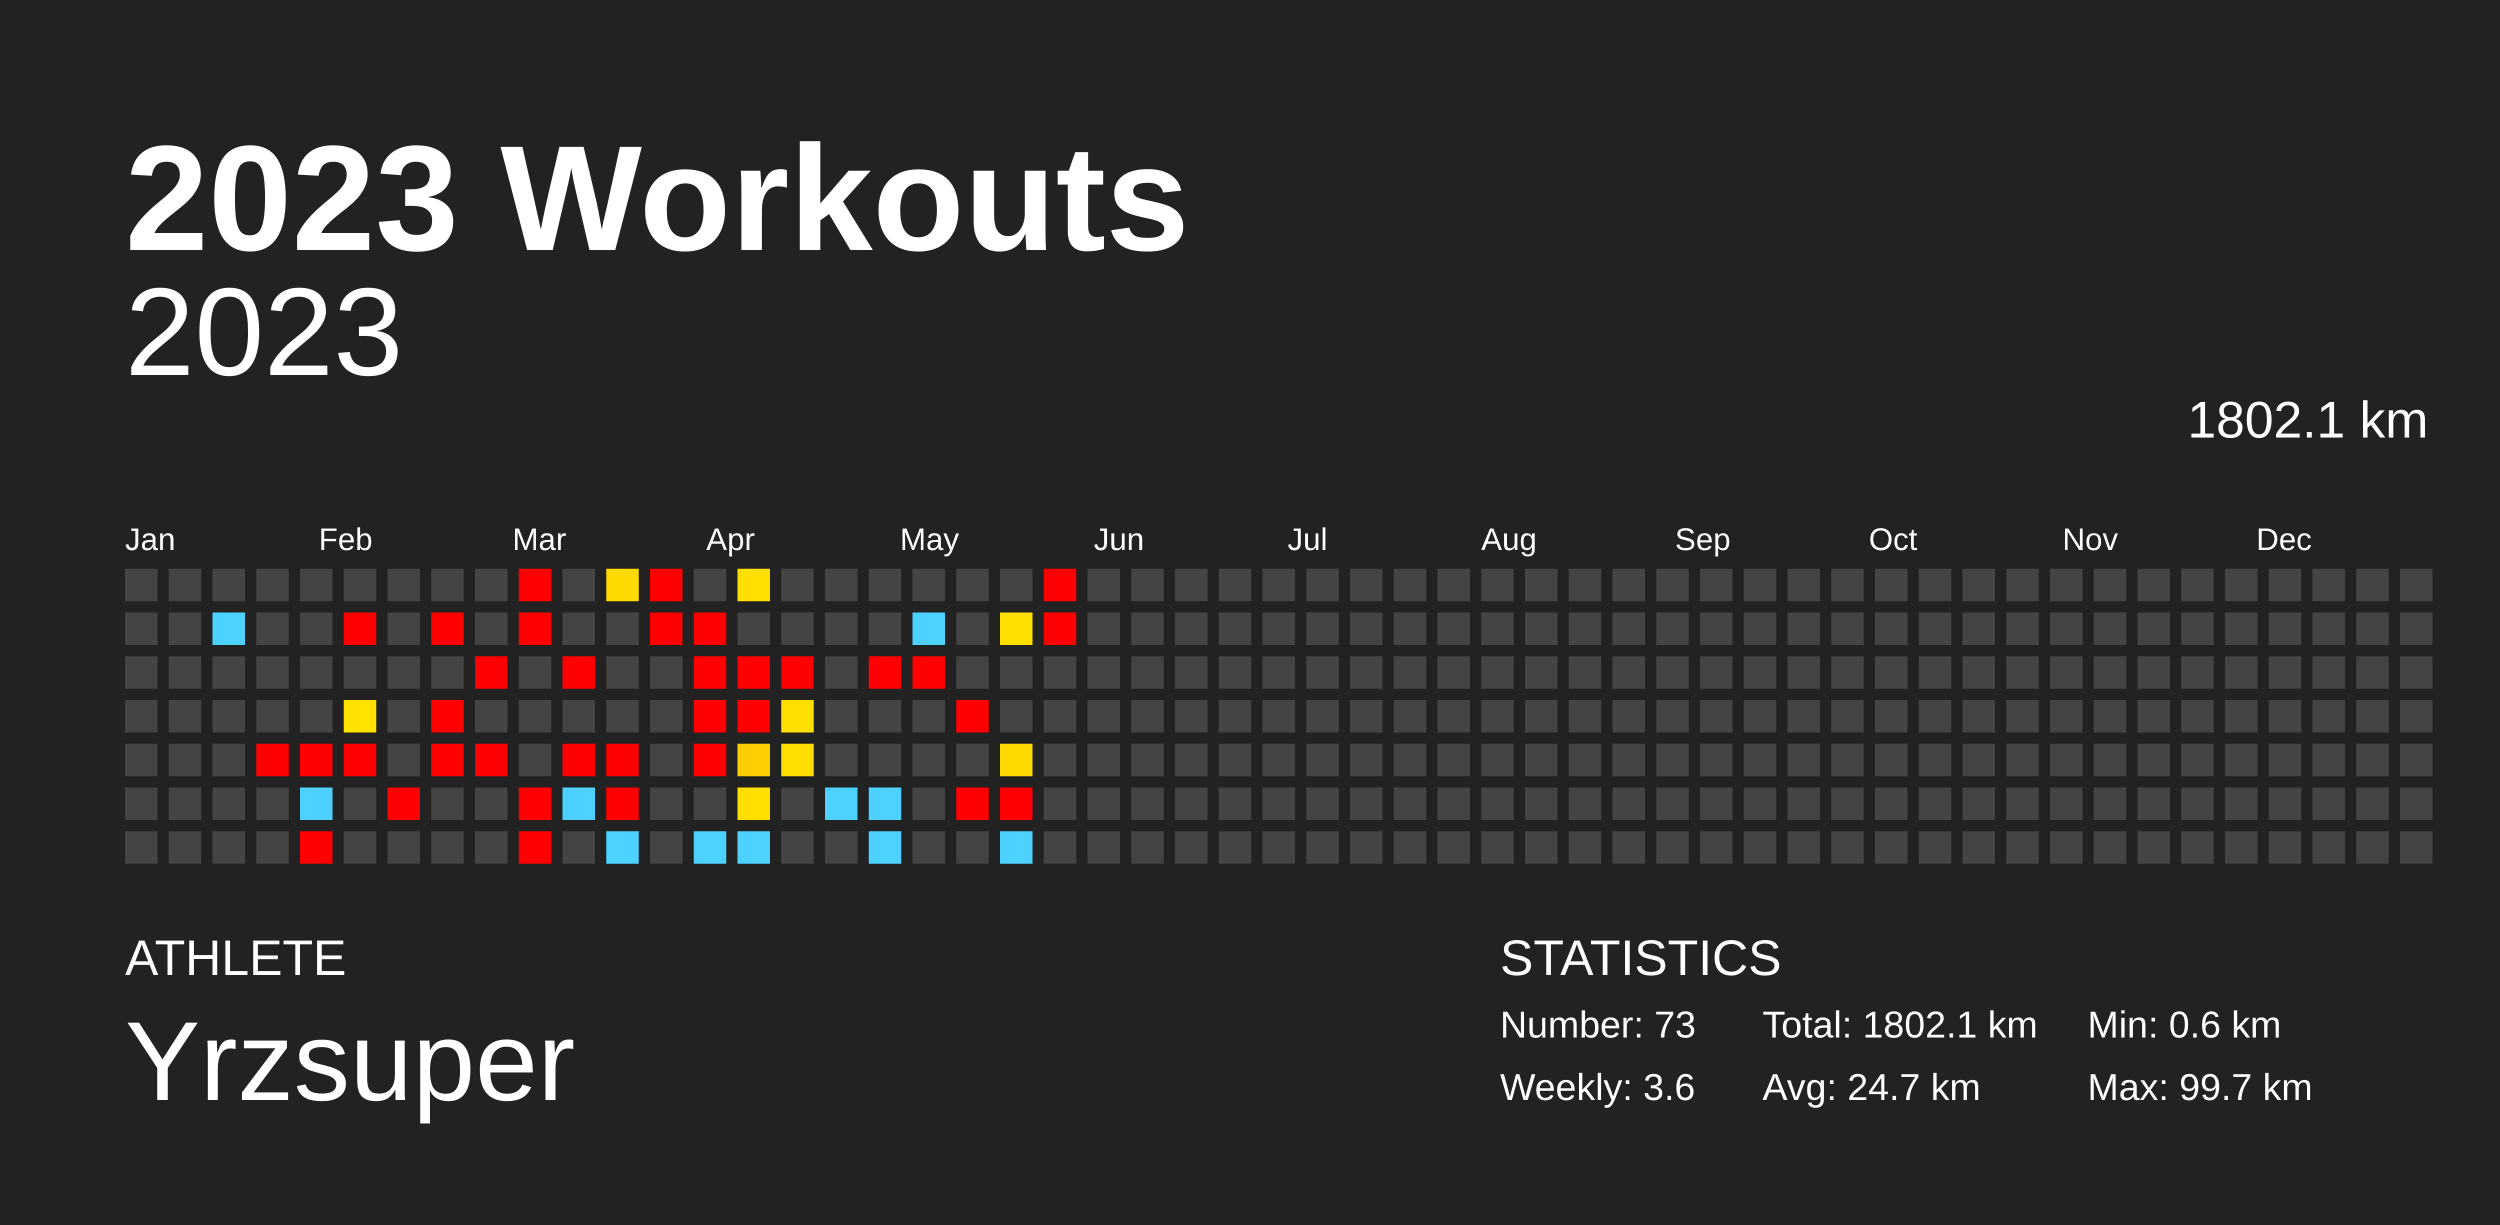
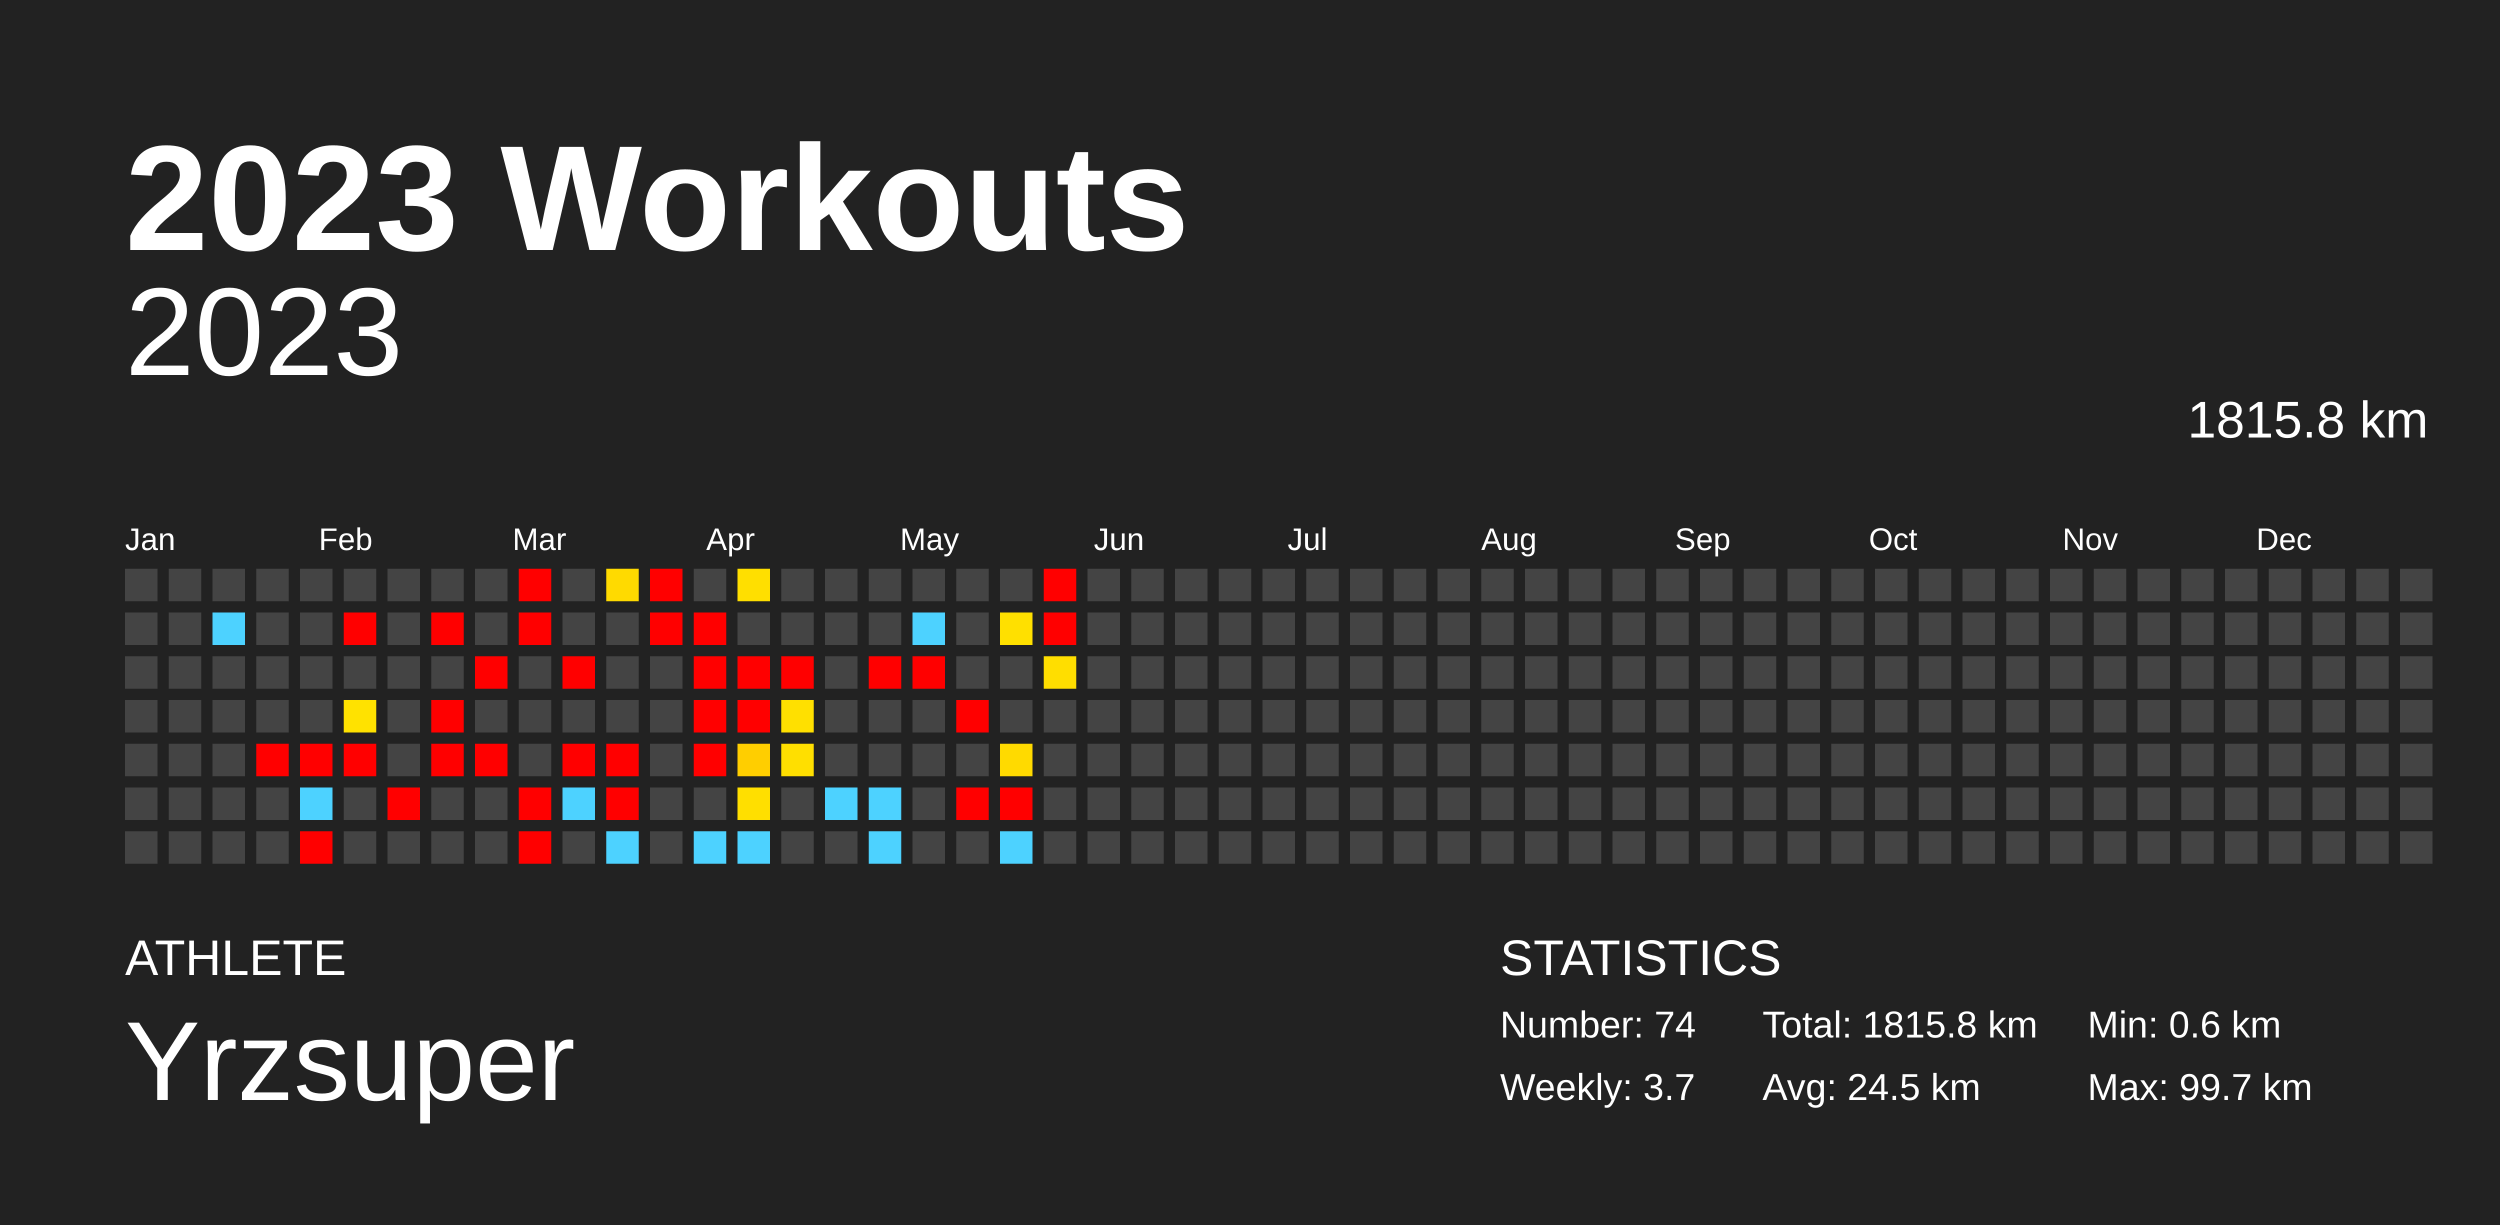
<svg xmlns="http://www.w3.org/2000/svg" baseProfile="full" height="98mm" version="1.1" viewBox="0,0,200,98" width="200mm">
  <defs />
  <rect fill="#222222" height="98" width="200" x="0" y="0" />
  <text fill="#FFFFFF" style="font-size:12px; font-family:Arial; font-weight:bold;" x="10" y="20">2023 Workouts</text>
  <text fill="#FFFFFF" style="font-size:4px; font-family:Arial" x="10" y="78">ATHLETE</text>
  <text fill="#FFFFFF" style="font-size:9px; font-family:Arial" x="10" y="88">Yrzsuper</text>
  <text fill="#FFFFFF" style="font-size:4px; font-family:Arial" x="120" y="78">STATISTICS</text>
-   <text fill="#FFFFFF" style="font-size:3px; font-family:Arial" x="120" y="83">Number: 73</text>
-   <text fill="#FFFFFF" style="font-size:3px; font-family:Arial" x="120" y="88">Weekly: 3.6</text>
-   <text fill="#FFFFFF" style="font-size:3px; font-family:Arial" x="141" y="83">Total: 1802.1 km</text>
-   <text fill="#FFFFFF" style="font-size:3px; font-family:Arial" x="141" y="88">Avg: 24.7 km</text>
+   <text fill="#FFFFFF" style="font-size:3px; font-family:Arial" x="120" y="83">Number: 74</text>
+   <text fill="#FFFFFF" style="font-size:3px; font-family:Arial" x="120" y="88">Weekly: 3.7</text>
+   <text fill="#FFFFFF" style="font-size:3px; font-family:Arial" x="141" y="83">Total: 1815.8 km</text>
+   <text fill="#FFFFFF" style="font-size:3px; font-family:Arial" x="141" y="88">Avg: 24.5 km</text>
  <text fill="#FFFFFF" style="font-size:3px; font-family:Arial" x="167" y="83">Min: 0.6 km</text>
  <text fill="#FFFFFF" style="font-size:3px; font-family:Arial" x="167" y="88">Max: 99.7 km</text>
  <text alignment-baseline="hanging" fill="#FFFFFF" style="font-size:10.0px; font-family:Arial;" x="10" y="30">2023</text>
-   <text alignment-baseline="hanging" fill="#FFFFFF" style="font-size:4.125px; font-family:Arial;" x="175" y="35">1802.1 km</text>
+   <text alignment-baseline="hanging" fill="#FFFFFF" style="font-size:4.125px; font-family:Arial;" x="175" y="35">1815.8 km</text>
  <text fill="#FFFFFF" style="font-size:2.5px; font-family:Arial" x="10.0" y="44">Jan</text>
  <text fill="#FFFFFF" style="font-size:2.5px; font-family:Arial" x="25.5" y="44">Feb</text>
  <text fill="#FFFFFF" style="font-size:2.5px; font-family:Arial" x="41.0" y="44">Mar</text>
  <text fill="#FFFFFF" style="font-size:2.5px; font-family:Arial" x="56.5" y="44">Apr</text>
  <text fill="#FFFFFF" style="font-size:2.5px; font-family:Arial" x="72.0" y="44">May</text>
  <text fill="#FFFFFF" style="font-size:2.5px; font-family:Arial" x="87.5" y="44">Jun</text>
  <text fill="#FFFFFF" style="font-size:2.5px; font-family:Arial" x="103.0" y="44">Jul</text>
  <text fill="#FFFFFF" style="font-size:2.5px; font-family:Arial" x="118.5" y="44">Aug</text>
  <text fill="#FFFFFF" style="font-size:2.5px; font-family:Arial" x="134.0" y="44">Sep</text>
  <text fill="#FFFFFF" style="font-size:2.5px; font-family:Arial" x="149.5" y="44">Oct</text>
  <text fill="#FFFFFF" style="font-size:2.5px; font-family:Arial" x="165.0" y="44">Nov</text>
  <text fill="#FFFFFF" style="font-size:2.5px; font-family:Arial" x="180.5" y="44">Dec</text>
  <rect fill="#444444" height="2.6" width="2.6" x="10.0" y="45.5" />
  <rect fill="#444444" height="2.6" width="2.6" x="10.0" y="49.0" />
  <rect fill="#444444" height="2.6" width="2.6" x="10.0" y="52.5" />
  <rect fill="#444444" height="2.6" width="2.6" x="10.0" y="56.0" />
  <rect fill="#444444" height="2.6" width="2.6" x="10.0" y="59.5" />
  <rect fill="#444444" height="2.6" width="2.6" x="10.0" y="63.0" />
  <rect fill="#444444" height="2.6" width="2.6" x="10.0" y="66.5" />
  <rect fill="#444444" height="2.6" width="2.6" x="13.5" y="45.5" />
  <rect fill="#444444" height="2.6" width="2.6" x="13.5" y="49.0" />
  <rect fill="#444444" height="2.6" width="2.6" x="13.5" y="52.5" />
  <rect fill="#444444" height="2.6" width="2.6" x="13.5" y="56.0" />
  <rect fill="#444444" height="2.6" width="2.6" x="13.5" y="59.5" />
  <rect fill="#444444" height="2.6" width="2.6" x="13.5" y="63.0" />
  <rect fill="#444444" height="2.6" width="2.6" x="13.5" y="66.5" />
  <rect fill="#444444" height="2.6" width="2.6" x="17.0" y="45.5" />
  <rect fill="#4dd2ff" height="2.6" width="2.6" x="17.0" y="49.0" />
  <rect fill="#444444" height="2.6" width="2.6" x="17.0" y="52.5" />
  <rect fill="#444444" height="2.6" width="2.6" x="17.0" y="56.0" />
  <rect fill="#444444" height="2.6" width="2.6" x="17.0" y="59.5" />
  <rect fill="#444444" height="2.6" width="2.6" x="17.0" y="63.0" />
  <rect fill="#444444" height="2.6" width="2.6" x="17.0" y="66.5" />
  <rect fill="#444444" height="2.6" width="2.6" x="20.5" y="45.5" />
  <rect fill="#444444" height="2.6" width="2.6" x="20.5" y="49.0" />
  <rect fill="#444444" height="2.6" width="2.6" x="20.5" y="52.5" />
  <rect fill="#444444" height="2.6" width="2.6" x="20.5" y="56.0" />
  <rect fill="red" height="2.6" width="2.6" x="20.5" y="59.5" />
  <rect fill="#444444" height="2.6" width="2.6" x="20.5" y="63.0" />
  <rect fill="#444444" height="2.6" width="2.6" x="20.5" y="66.5" />
  <rect fill="#444444" height="2.6" width="2.6" x="24.0" y="45.5" />
  <rect fill="#444444" height="2.6" width="2.6" x="24.0" y="49.0" />
  <rect fill="#444444" height="2.6" width="2.6" x="24.0" y="52.5" />
  <rect fill="#444444" height="2.6" width="2.6" x="24.0" y="56.0" />
  <rect fill="red" height="2.6" width="2.6" x="24.0" y="59.5" />
  <rect fill="#4dd2ff" height="2.6" width="2.6" x="24.0" y="63.0" />
  <rect fill="red" height="2.6" width="2.6" x="24.0" y="66.5" />
  <rect fill="#444444" height="2.6" width="2.6" x="27.5" y="45.5" />
  <rect fill="red" height="2.6" width="2.6" x="27.5" y="49.0" />
  <rect fill="#444444" height="2.6" width="2.6" x="27.5" y="52.5" />
  <rect fill="#ffe200" height="2.6" width="2.6" x="27.5" y="56.0" />
  <rect fill="red" height="2.6" width="2.6" x="27.5" y="59.5" />
  <rect fill="#444444" height="2.6" width="2.6" x="27.5" y="63.0" />
  <rect fill="#444444" height="2.6" width="2.6" x="27.5" y="66.5" />
  <rect fill="#444444" height="2.6" width="2.6" x="31.0" y="45.5" />
  <rect fill="#444444" height="2.6" width="2.6" x="31.0" y="49.0" />
  <rect fill="#444444" height="2.6" width="2.6" x="31.0" y="52.5" />
  <rect fill="#444444" height="2.6" width="2.6" x="31.0" y="56.0" />
  <rect fill="#444444" height="2.6" width="2.6" x="31.0" y="59.5" />
  <rect fill="red" height="2.6" width="2.6" x="31.0" y="63.0" />
  <rect fill="#444444" height="2.6" width="2.6" x="31.0" y="66.5" />
  <rect fill="#444444" height="2.6" width="2.6" x="34.5" y="45.5" />
  <rect fill="red" height="2.6" width="2.6" x="34.5" y="49.0" />
  <rect fill="#444444" height="2.6" width="2.6" x="34.5" y="52.5" />
  <rect fill="red" height="2.6" width="2.6" x="34.5" y="56.0" />
  <rect fill="red" height="2.6" width="2.6" x="34.5" y="59.5" />
  <rect fill="#444444" height="2.6" width="2.6" x="34.5" y="63.0" />
  <rect fill="#444444" height="2.6" width="2.6" x="34.5" y="66.5" />
  <rect fill="#444444" height="2.6" width="2.6" x="38.0" y="45.5" />
  <rect fill="#444444" height="2.6" width="2.6" x="38.0" y="49.0" />
  <rect fill="red" height="2.6" width="2.6" x="38.0" y="52.5" />
  <rect fill="#444444" height="2.6" width="2.6" x="38.0" y="56.0" />
  <rect fill="red" height="2.6" width="2.6" x="38.0" y="59.5" />
  <rect fill="#444444" height="2.6" width="2.6" x="38.0" y="63.0" />
  <rect fill="#444444" height="2.6" width="2.6" x="38.0" y="66.5" />
  <rect fill="red" height="2.6" width="2.6" x="41.5" y="45.5" />
  <rect fill="red" height="2.6" width="2.6" x="41.5" y="49.0" />
  <rect fill="#444444" height="2.6" width="2.6" x="41.5" y="52.5" />
  <rect fill="#444444" height="2.6" width="2.6" x="41.5" y="56.0" />
  <rect fill="#444444" height="2.6" width="2.6" x="41.5" y="59.5" />
  <rect fill="red" height="2.6" width="2.6" x="41.5" y="63.0" />
  <rect fill="red" height="2.6" width="2.6" x="41.5" y="66.5" />
  <rect fill="#444444" height="2.6" width="2.6" x="45.0" y="45.5" />
  <rect fill="#444444" height="2.6" width="2.6" x="45.0" y="49.0" />
  <rect fill="red" height="2.6" width="2.6" x="45.0" y="52.5" />
  <rect fill="#444444" height="2.6" width="2.6" x="45.0" y="56.0" />
  <rect fill="red" height="2.6" width="2.6" x="45.0" y="59.5" />
  <rect fill="#4dd2ff" height="2.6" width="2.6" x="45.0" y="63.0" />
  <rect fill="#444444" height="2.6" width="2.6" x="45.0" y="66.5" />
  <rect fill="#ffda00" height="2.6" width="2.6" x="48.5" y="45.5" />
  <rect fill="#444444" height="2.6" width="2.6" x="48.5" y="49.0" />
  <rect fill="#444444" height="2.6" width="2.6" x="48.5" y="52.5" />
  <rect fill="#444444" height="2.6" width="2.6" x="48.5" y="56.0" />
  <rect fill="red" height="2.6" width="2.6" x="48.5" y="59.5" />
  <rect fill="red" height="2.6" width="2.6" x="48.5" y="63.0" />
  <rect fill="#4dd2ff" height="2.6" width="2.6" x="48.5" y="66.5" />
  <rect fill="red" height="2.6" width="2.6" x="52.0" y="45.5" />
  <rect fill="red" height="2.6" width="2.6" x="52.0" y="49.0" />
  <rect fill="#444444" height="2.6" width="2.6" x="52.0" y="52.5" />
  <rect fill="#444444" height="2.6" width="2.6" x="52.0" y="56.0" />
  <rect fill="#444444" height="2.6" width="2.6" x="52.0" y="59.5" />
  <rect fill="#444444" height="2.6" width="2.6" x="52.0" y="63.0" />
  <rect fill="#444444" height="2.6" width="2.6" x="52.0" y="66.5" />
  <rect fill="#444444" height="2.6" width="2.6" x="55.5" y="45.5" />
  <rect fill="red" height="2.6" width="2.6" x="55.5" y="49.0" />
  <rect fill="red" height="2.6" width="2.6" x="55.5" y="52.5" />
  <rect fill="red" height="2.6" width="2.6" x="55.5" y="56.0" />
  <rect fill="red" height="2.6" width="2.6" x="55.5" y="59.5" />
  <rect fill="#444444" height="2.6" width="2.6" x="55.5" y="63.0" />
  <rect fill="#4dd2ff" height="2.6" width="2.6" x="55.5" y="66.5" />
  <rect fill="#ffdf00" height="2.6" width="2.6" x="59.0" y="45.5" />
  <rect fill="#444444" height="2.6" width="2.6" x="59.0" y="49.0" />
  <rect fill="red" height="2.6" width="2.6" x="59.0" y="52.5" />
  <rect fill="red" height="2.6" width="2.6" x="59.0" y="56.0" />
  <rect fill="#ffce00" height="2.6" width="2.6" x="59.0" y="59.5" />
  <rect fill="#ffdf00" height="2.6" width="2.6" x="59.0" y="63.0" />
  <rect fill="#4dd2ff" height="2.6" width="2.6" x="59.0" y="66.5" />
  <rect fill="#444444" height="2.6" width="2.6" x="62.5" y="45.5" />
  <rect fill="#444444" height="2.6" width="2.6" x="62.5" y="49.0" />
  <rect fill="red" height="2.6" width="2.6" x="62.5" y="52.5" />
  <rect fill="#ffe000" height="2.6" width="2.6" x="62.5" y="56.0" />
  <rect fill="#ffdf00" height="2.6" width="2.6" x="62.5" y="59.5" />
  <rect fill="#444444" height="2.6" width="2.6" x="62.5" y="63.0" />
  <rect fill="#444444" height="2.6" width="2.6" x="62.5" y="66.5" />
  <rect fill="#444444" height="2.6" width="2.6" x="66.0" y="45.5" />
  <rect fill="#444444" height="2.6" width="2.6" x="66.0" y="49.0" />
  <rect fill="#444444" height="2.6" width="2.6" x="66.0" y="52.5" />
  <rect fill="#444444" height="2.6" width="2.6" x="66.0" y="56.0" />
  <rect fill="#444444" height="2.6" width="2.6" x="66.0" y="59.5" />
  <rect fill="#4dd2ff" height="2.6" width="2.6" x="66.0" y="63.0" />
  <rect fill="#444444" height="2.6" width="2.6" x="66.0" y="66.5" />
  <rect fill="#444444" height="2.6" width="2.6" x="69.5" y="45.5" />
  <rect fill="#444444" height="2.6" width="2.6" x="69.5" y="49.0" />
  <rect fill="red" height="2.6" width="2.6" x="69.5" y="52.5" />
  <rect fill="#444444" height="2.6" width="2.6" x="69.5" y="56.0" />
  <rect fill="#444444" height="2.6" width="2.6" x="69.5" y="59.5" />
  <rect fill="#4dd2ff" height="2.6" width="2.6" x="69.5" y="63.0" />
  <rect fill="#4dd2ff" height="2.6" width="2.6" x="69.5" y="66.5" />
  <rect fill="#444444" height="2.6" width="2.6" x="73.0" y="45.5" />
  <rect fill="#4dd2ff" height="2.6" width="2.6" x="73.0" y="49.0" />
  <rect fill="red" height="2.6" width="2.6" x="73.0" y="52.5" />
  <rect fill="#444444" height="2.6" width="2.6" x="73.0" y="56.0" />
  <rect fill="#444444" height="2.6" width="2.6" x="73.0" y="59.5" />
  <rect fill="#444444" height="2.6" width="2.6" x="73.0" y="63.0" />
  <rect fill="#444444" height="2.6" width="2.6" x="73.0" y="66.5" />
  <rect fill="#444444" height="2.6" width="2.6" x="76.5" y="45.5" />
  <rect fill="#444444" height="2.6" width="2.6" x="76.5" y="49.0" />
  <rect fill="#444444" height="2.6" width="2.6" x="76.5" y="52.5" />
  <rect fill="red" height="2.6" width="2.6" x="76.5" y="56.0" />
  <rect fill="#444444" height="2.6" width="2.6" x="76.5" y="59.5" />
  <rect fill="red" height="2.6" width="2.6" x="76.5" y="63.0" />
  <rect fill="#444444" height="2.6" width="2.6" x="76.5" y="66.5" />
  <rect fill="#444444" height="2.6" width="2.6" x="80.0" y="45.5" />
  <rect fill="#ffe000" height="2.6" width="2.6" x="80.0" y="49.0" />
  <rect fill="#444444" height="2.6" width="2.6" x="80.0" y="52.5" />
  <rect fill="#444444" height="2.6" width="2.6" x="80.0" y="56.0" />
  <rect fill="#ffda00" height="2.6" width="2.6" x="80.0" y="59.5" />
  <rect fill="red" height="2.6" width="2.6" x="80.0" y="63.0" />
  <rect fill="#4dd2ff" height="2.6" width="2.6" x="80.0" y="66.5" />
  <rect fill="red" height="2.6" width="2.6" x="83.5" y="45.5" />
  <rect fill="red" height="2.6" width="2.6" x="83.5" y="49.0" />
-   <rect fill="#444444" height="2.6" width="2.6" x="83.5" y="52.5" />
+   <rect fill="#ffde00" height="2.6" width="2.6" x="83.5" y="52.5" />
  <rect fill="#444444" height="2.6" width="2.6" x="83.5" y="56.0" />
  <rect fill="#444444" height="2.6" width="2.6" x="83.5" y="59.5" />
  <rect fill="#444444" height="2.6" width="2.6" x="83.5" y="63.0" />
  <rect fill="#444444" height="2.6" width="2.6" x="83.5" y="66.5" />
  <rect fill="#444444" height="2.6" width="2.6" x="87.0" y="45.5" />
  <rect fill="#444444" height="2.6" width="2.6" x="87.0" y="49.0" />
  <rect fill="#444444" height="2.6" width="2.6" x="87.0" y="52.5" />
  <rect fill="#444444" height="2.6" width="2.6" x="87.0" y="56.0" />
  <rect fill="#444444" height="2.6" width="2.6" x="87.0" y="59.5" />
  <rect fill="#444444" height="2.6" width="2.6" x="87.0" y="63.0" />
  <rect fill="#444444" height="2.6" width="2.6" x="87.0" y="66.5" />
  <rect fill="#444444" height="2.6" width="2.6" x="90.5" y="45.5" />
  <rect fill="#444444" height="2.6" width="2.6" x="90.5" y="49.0" />
  <rect fill="#444444" height="2.6" width="2.6" x="90.5" y="52.5" />
  <rect fill="#444444" height="2.6" width="2.6" x="90.5" y="56.0" />
  <rect fill="#444444" height="2.6" width="2.6" x="90.5" y="59.5" />
  <rect fill="#444444" height="2.6" width="2.6" x="90.5" y="63.0" />
  <rect fill="#444444" height="2.6" width="2.6" x="90.5" y="66.5" />
  <rect fill="#444444" height="2.6" width="2.6" x="94.0" y="45.5" />
  <rect fill="#444444" height="2.6" width="2.6" x="94.0" y="49.0" />
  <rect fill="#444444" height="2.6" width="2.6" x="94.0" y="52.5" />
  <rect fill="#444444" height="2.6" width="2.6" x="94.0" y="56.0" />
  <rect fill="#444444" height="2.6" width="2.6" x="94.0" y="59.5" />
  <rect fill="#444444" height="2.6" width="2.6" x="94.0" y="63.0" />
  <rect fill="#444444" height="2.6" width="2.6" x="94.0" y="66.5" />
  <rect fill="#444444" height="2.6" width="2.6" x="97.5" y="45.5" />
  <rect fill="#444444" height="2.6" width="2.6" x="97.5" y="49.0" />
  <rect fill="#444444" height="2.6" width="2.6" x="97.5" y="52.5" />
  <rect fill="#444444" height="2.6" width="2.6" x="97.5" y="56.0" />
  <rect fill="#444444" height="2.6" width="2.6" x="97.5" y="59.5" />
  <rect fill="#444444" height="2.6" width="2.6" x="97.5" y="63.0" />
  <rect fill="#444444" height="2.6" width="2.6" x="97.5" y="66.5" />
  <rect fill="#444444" height="2.6" width="2.6" x="101.0" y="45.5" />
  <rect fill="#444444" height="2.6" width="2.6" x="101.0" y="49.0" />
  <rect fill="#444444" height="2.6" width="2.6" x="101.0" y="52.5" />
  <rect fill="#444444" height="2.6" width="2.6" x="101.0" y="56.0" />
  <rect fill="#444444" height="2.6" width="2.6" x="101.0" y="59.5" />
  <rect fill="#444444" height="2.6" width="2.6" x="101.0" y="63.0" />
  <rect fill="#444444" height="2.6" width="2.6" x="101.0" y="66.5" />
  <rect fill="#444444" height="2.6" width="2.6" x="104.5" y="45.5" />
  <rect fill="#444444" height="2.6" width="2.6" x="104.5" y="49.0" />
  <rect fill="#444444" height="2.6" width="2.6" x="104.5" y="52.5" />
  <rect fill="#444444" height="2.6" width="2.6" x="104.5" y="56.0" />
  <rect fill="#444444" height="2.6" width="2.6" x="104.5" y="59.5" />
  <rect fill="#444444" height="2.6" width="2.6" x="104.5" y="63.0" />
  <rect fill="#444444" height="2.6" width="2.6" x="104.5" y="66.5" />
  <rect fill="#444444" height="2.6" width="2.6" x="108.0" y="45.5" />
  <rect fill="#444444" height="2.6" width="2.6" x="108.0" y="49.0" />
  <rect fill="#444444" height="2.6" width="2.6" x="108.0" y="52.5" />
  <rect fill="#444444" height="2.6" width="2.6" x="108.0" y="56.0" />
  <rect fill="#444444" height="2.6" width="2.6" x="108.0" y="59.5" />
  <rect fill="#444444" height="2.6" width="2.6" x="108.0" y="63.0" />
  <rect fill="#444444" height="2.6" width="2.6" x="108.0" y="66.5" />
  <rect fill="#444444" height="2.6" width="2.6" x="111.5" y="45.5" />
  <rect fill="#444444" height="2.6" width="2.6" x="111.5" y="49.0" />
  <rect fill="#444444" height="2.6" width="2.6" x="111.5" y="52.5" />
  <rect fill="#444444" height="2.6" width="2.6" x="111.5" y="56.0" />
  <rect fill="#444444" height="2.6" width="2.6" x="111.5" y="59.5" />
  <rect fill="#444444" height="2.6" width="2.6" x="111.5" y="63.0" />
  <rect fill="#444444" height="2.6" width="2.6" x="111.5" y="66.5" />
  <rect fill="#444444" height="2.6" width="2.6" x="115.0" y="45.5" />
  <rect fill="#444444" height="2.6" width="2.6" x="115.0" y="49.0" />
  <rect fill="#444444" height="2.6" width="2.6" x="115.0" y="52.5" />
  <rect fill="#444444" height="2.6" width="2.6" x="115.0" y="56.0" />
  <rect fill="#444444" height="2.6" width="2.6" x="115.0" y="59.5" />
  <rect fill="#444444" height="2.6" width="2.6" x="115.0" y="63.0" />
  <rect fill="#444444" height="2.6" width="2.6" x="115.0" y="66.5" />
  <rect fill="#444444" height="2.6" width="2.6" x="118.5" y="45.5" />
  <rect fill="#444444" height="2.6" width="2.6" x="118.5" y="49.0" />
  <rect fill="#444444" height="2.6" width="2.6" x="118.5" y="52.5" />
  <rect fill="#444444" height="2.6" width="2.6" x="118.5" y="56.0" />
  <rect fill="#444444" height="2.6" width="2.6" x="118.5" y="59.5" />
  <rect fill="#444444" height="2.6" width="2.6" x="118.5" y="63.0" />
  <rect fill="#444444" height="2.6" width="2.6" x="118.5" y="66.5" />
  <rect fill="#444444" height="2.6" width="2.6" x="122.0" y="45.5" />
  <rect fill="#444444" height="2.6" width="2.6" x="122.0" y="49.0" />
  <rect fill="#444444" height="2.6" width="2.6" x="122.0" y="52.5" />
  <rect fill="#444444" height="2.6" width="2.6" x="122.0" y="56.0" />
  <rect fill="#444444" height="2.6" width="2.6" x="122.0" y="59.5" />
  <rect fill="#444444" height="2.6" width="2.6" x="122.0" y="63.0" />
  <rect fill="#444444" height="2.6" width="2.6" x="122.0" y="66.5" />
  <rect fill="#444444" height="2.6" width="2.6" x="125.5" y="45.5" />
  <rect fill="#444444" height="2.6" width="2.6" x="125.5" y="49.0" />
  <rect fill="#444444" height="2.6" width="2.6" x="125.5" y="52.5" />
  <rect fill="#444444" height="2.6" width="2.6" x="125.5" y="56.0" />
  <rect fill="#444444" height="2.6" width="2.6" x="125.5" y="59.5" />
  <rect fill="#444444" height="2.6" width="2.6" x="125.5" y="63.0" />
  <rect fill="#444444" height="2.6" width="2.6" x="125.5" y="66.5" />
  <rect fill="#444444" height="2.6" width="2.6" x="129.0" y="45.5" />
  <rect fill="#444444" height="2.6" width="2.6" x="129.0" y="49.0" />
  <rect fill="#444444" height="2.6" width="2.6" x="129.0" y="52.5" />
  <rect fill="#444444" height="2.6" width="2.6" x="129.0" y="56.0" />
  <rect fill="#444444" height="2.6" width="2.6" x="129.0" y="59.5" />
  <rect fill="#444444" height="2.6" width="2.6" x="129.0" y="63.0" />
  <rect fill="#444444" height="2.6" width="2.6" x="129.0" y="66.5" />
  <rect fill="#444444" height="2.6" width="2.6" x="132.5" y="45.5" />
  <rect fill="#444444" height="2.6" width="2.6" x="132.5" y="49.0" />
  <rect fill="#444444" height="2.6" width="2.6" x="132.5" y="52.5" />
  <rect fill="#444444" height="2.6" width="2.6" x="132.5" y="56.0" />
  <rect fill="#444444" height="2.6" width="2.6" x="132.5" y="59.5" />
  <rect fill="#444444" height="2.6" width="2.6" x="132.5" y="63.0" />
  <rect fill="#444444" height="2.6" width="2.6" x="132.5" y="66.5" />
  <rect fill="#444444" height="2.6" width="2.6" x="136.0" y="45.5" />
  <rect fill="#444444" height="2.6" width="2.6" x="136.0" y="49.0" />
  <rect fill="#444444" height="2.6" width="2.6" x="136.0" y="52.5" />
  <rect fill="#444444" height="2.6" width="2.6" x="136.0" y="56.0" />
  <rect fill="#444444" height="2.6" width="2.6" x="136.0" y="59.5" />
  <rect fill="#444444" height="2.6" width="2.6" x="136.0" y="63.0" />
  <rect fill="#444444" height="2.6" width="2.6" x="136.0" y="66.5" />
  <rect fill="#444444" height="2.6" width="2.6" x="139.5" y="45.5" />
  <rect fill="#444444" height="2.6" width="2.6" x="139.5" y="49.0" />
  <rect fill="#444444" height="2.6" width="2.6" x="139.5" y="52.5" />
  <rect fill="#444444" height="2.6" width="2.6" x="139.5" y="56.0" />
  <rect fill="#444444" height="2.6" width="2.6" x="139.5" y="59.5" />
  <rect fill="#444444" height="2.6" width="2.6" x="139.5" y="63.0" />
  <rect fill="#444444" height="2.6" width="2.6" x="139.5" y="66.5" />
  <rect fill="#444444" height="2.6" width="2.6" x="143.0" y="45.5" />
  <rect fill="#444444" height="2.6" width="2.6" x="143.0" y="49.0" />
  <rect fill="#444444" height="2.6" width="2.6" x="143.0" y="52.5" />
  <rect fill="#444444" height="2.6" width="2.6" x="143.0" y="56.0" />
  <rect fill="#444444" height="2.6" width="2.6" x="143.0" y="59.5" />
  <rect fill="#444444" height="2.6" width="2.6" x="143.0" y="63.0" />
  <rect fill="#444444" height="2.6" width="2.6" x="143.0" y="66.5" />
  <rect fill="#444444" height="2.6" width="2.6" x="146.5" y="45.5" />
  <rect fill="#444444" height="2.6" width="2.6" x="146.5" y="49.0" />
  <rect fill="#444444" height="2.6" width="2.6" x="146.5" y="52.5" />
  <rect fill="#444444" height="2.6" width="2.6" x="146.5" y="56.0" />
  <rect fill="#444444" height="2.6" width="2.6" x="146.5" y="59.5" />
  <rect fill="#444444" height="2.6" width="2.6" x="146.5" y="63.0" />
  <rect fill="#444444" height="2.6" width="2.6" x="146.5" y="66.5" />
  <rect fill="#444444" height="2.6" width="2.6" x="150.0" y="45.5" />
  <rect fill="#444444" height="2.6" width="2.6" x="150.0" y="49.0" />
  <rect fill="#444444" height="2.6" width="2.6" x="150.0" y="52.5" />
  <rect fill="#444444" height="2.6" width="2.6" x="150.0" y="56.0" />
  <rect fill="#444444" height="2.6" width="2.6" x="150.0" y="59.5" />
  <rect fill="#444444" height="2.6" width="2.6" x="150.0" y="63.0" />
  <rect fill="#444444" height="2.6" width="2.6" x="150.0" y="66.5" />
  <rect fill="#444444" height="2.6" width="2.6" x="153.5" y="45.5" />
  <rect fill="#444444" height="2.6" width="2.6" x="153.5" y="49.0" />
  <rect fill="#444444" height="2.6" width="2.6" x="153.5" y="52.5" />
  <rect fill="#444444" height="2.6" width="2.6" x="153.5" y="56.0" />
  <rect fill="#444444" height="2.6" width="2.6" x="153.5" y="59.5" />
  <rect fill="#444444" height="2.6" width="2.6" x="153.5" y="63.0" />
  <rect fill="#444444" height="2.6" width="2.6" x="153.5" y="66.5" />
  <rect fill="#444444" height="2.6" width="2.6" x="157.0" y="45.5" />
  <rect fill="#444444" height="2.6" width="2.6" x="157.0" y="49.0" />
  <rect fill="#444444" height="2.6" width="2.6" x="157.0" y="52.5" />
  <rect fill="#444444" height="2.6" width="2.6" x="157.0" y="56.0" />
  <rect fill="#444444" height="2.6" width="2.6" x="157.0" y="59.5" />
  <rect fill="#444444" height="2.6" width="2.6" x="157.0" y="63.0" />
  <rect fill="#444444" height="2.6" width="2.6" x="157.0" y="66.5" />
  <rect fill="#444444" height="2.6" width="2.6" x="160.5" y="45.5" />
  <rect fill="#444444" height="2.6" width="2.6" x="160.5" y="49.0" />
  <rect fill="#444444" height="2.6" width="2.6" x="160.5" y="52.5" />
  <rect fill="#444444" height="2.6" width="2.6" x="160.5" y="56.0" />
  <rect fill="#444444" height="2.6" width="2.6" x="160.5" y="59.5" />
  <rect fill="#444444" height="2.6" width="2.6" x="160.5" y="63.0" />
  <rect fill="#444444" height="2.6" width="2.6" x="160.5" y="66.5" />
  <rect fill="#444444" height="2.6" width="2.6" x="164.0" y="45.5" />
  <rect fill="#444444" height="2.6" width="2.6" x="164.0" y="49.0" />
  <rect fill="#444444" height="2.6" width="2.6" x="164.0" y="52.5" />
  <rect fill="#444444" height="2.6" width="2.6" x="164.0" y="56.0" />
  <rect fill="#444444" height="2.6" width="2.6" x="164.0" y="59.5" />
  <rect fill="#444444" height="2.6" width="2.6" x="164.0" y="63.0" />
  <rect fill="#444444" height="2.6" width="2.6" x="164.0" y="66.5" />
  <rect fill="#444444" height="2.6" width="2.6" x="167.5" y="45.5" />
  <rect fill="#444444" height="2.6" width="2.6" x="167.5" y="49.0" />
  <rect fill="#444444" height="2.6" width="2.6" x="167.5" y="52.5" />
  <rect fill="#444444" height="2.6" width="2.6" x="167.5" y="56.0" />
  <rect fill="#444444" height="2.6" width="2.6" x="167.5" y="59.5" />
  <rect fill="#444444" height="2.6" width="2.6" x="167.5" y="63.0" />
  <rect fill="#444444" height="2.6" width="2.6" x="167.5" y="66.5" />
  <rect fill="#444444" height="2.6" width="2.6" x="171.0" y="45.5" />
  <rect fill="#444444" height="2.6" width="2.6" x="171.0" y="49.0" />
  <rect fill="#444444" height="2.6" width="2.6" x="171.0" y="52.5" />
  <rect fill="#444444" height="2.6" width="2.6" x="171.0" y="56.0" />
  <rect fill="#444444" height="2.6" width="2.6" x="171.0" y="59.5" />
  <rect fill="#444444" height="2.6" width="2.6" x="171.0" y="63.0" />
  <rect fill="#444444" height="2.6" width="2.6" x="171.0" y="66.5" />
  <rect fill="#444444" height="2.6" width="2.6" x="174.5" y="45.5" />
  <rect fill="#444444" height="2.6" width="2.6" x="174.5" y="49.0" />
  <rect fill="#444444" height="2.6" width="2.6" x="174.5" y="52.5" />
  <rect fill="#444444" height="2.6" width="2.6" x="174.5" y="56.0" />
  <rect fill="#444444" height="2.6" width="2.6" x="174.5" y="59.5" />
  <rect fill="#444444" height="2.6" width="2.6" x="174.5" y="63.0" />
  <rect fill="#444444" height="2.6" width="2.6" x="174.5" y="66.5" />
  <rect fill="#444444" height="2.6" width="2.6" x="178.0" y="45.5" />
  <rect fill="#444444" height="2.6" width="2.6" x="178.0" y="49.0" />
  <rect fill="#444444" height="2.6" width="2.6" x="178.0" y="52.5" />
  <rect fill="#444444" height="2.6" width="2.6" x="178.0" y="56.0" />
  <rect fill="#444444" height="2.6" width="2.6" x="178.0" y="59.5" />
  <rect fill="#444444" height="2.6" width="2.6" x="178.0" y="63.0" />
  <rect fill="#444444" height="2.6" width="2.6" x="178.0" y="66.5" />
  <rect fill="#444444" height="2.6" width="2.6" x="181.5" y="45.5" />
  <rect fill="#444444" height="2.6" width="2.6" x="181.5" y="49.0" />
  <rect fill="#444444" height="2.6" width="2.6" x="181.5" y="52.5" />
  <rect fill="#444444" height="2.6" width="2.6" x="181.5" y="56.0" />
  <rect fill="#444444" height="2.6" width="2.6" x="181.5" y="59.5" />
  <rect fill="#444444" height="2.6" width="2.6" x="181.5" y="63.0" />
  <rect fill="#444444" height="2.6" width="2.6" x="181.5" y="66.5" />
  <rect fill="#444444" height="2.6" width="2.6" x="185.0" y="45.5" />
  <rect fill="#444444" height="2.6" width="2.6" x="185.0" y="49.0" />
  <rect fill="#444444" height="2.6" width="2.6" x="185.0" y="52.5" />
  <rect fill="#444444" height="2.6" width="2.6" x="185.0" y="56.0" />
  <rect fill="#444444" height="2.6" width="2.6" x="185.0" y="59.5" />
  <rect fill="#444444" height="2.6" width="2.6" x="185.0" y="63.0" />
  <rect fill="#444444" height="2.6" width="2.6" x="185.0" y="66.5" />
  <rect fill="#444444" height="2.6" width="2.6" x="188.5" y="45.5" />
  <rect fill="#444444" height="2.6" width="2.6" x="188.5" y="49.0" />
  <rect fill="#444444" height="2.6" width="2.6" x="188.5" y="52.5" />
  <rect fill="#444444" height="2.6" width="2.6" x="188.5" y="56.0" />
  <rect fill="#444444" height="2.6" width="2.6" x="188.5" y="59.5" />
  <rect fill="#444444" height="2.6" width="2.6" x="188.5" y="63.0" />
  <rect fill="#444444" height="2.6" width="2.6" x="188.5" y="66.5" />
  <rect fill="#444444" height="2.6" width="2.6" x="192.0" y="45.5" />
  <rect fill="#444444" height="2.6" width="2.6" x="192.0" y="49.0" />
  <rect fill="#444444" height="2.6" width="2.6" x="192.0" y="52.5" />
  <rect fill="#444444" height="2.6" width="2.6" x="192.0" y="56.0" />
  <rect fill="#444444" height="2.6" width="2.6" x="192.0" y="59.5" />
  <rect fill="#444444" height="2.6" width="2.6" x="192.0" y="63.0" />
  <rect fill="#444444" height="2.6" width="2.6" x="192.0" y="66.5" />
</svg>
